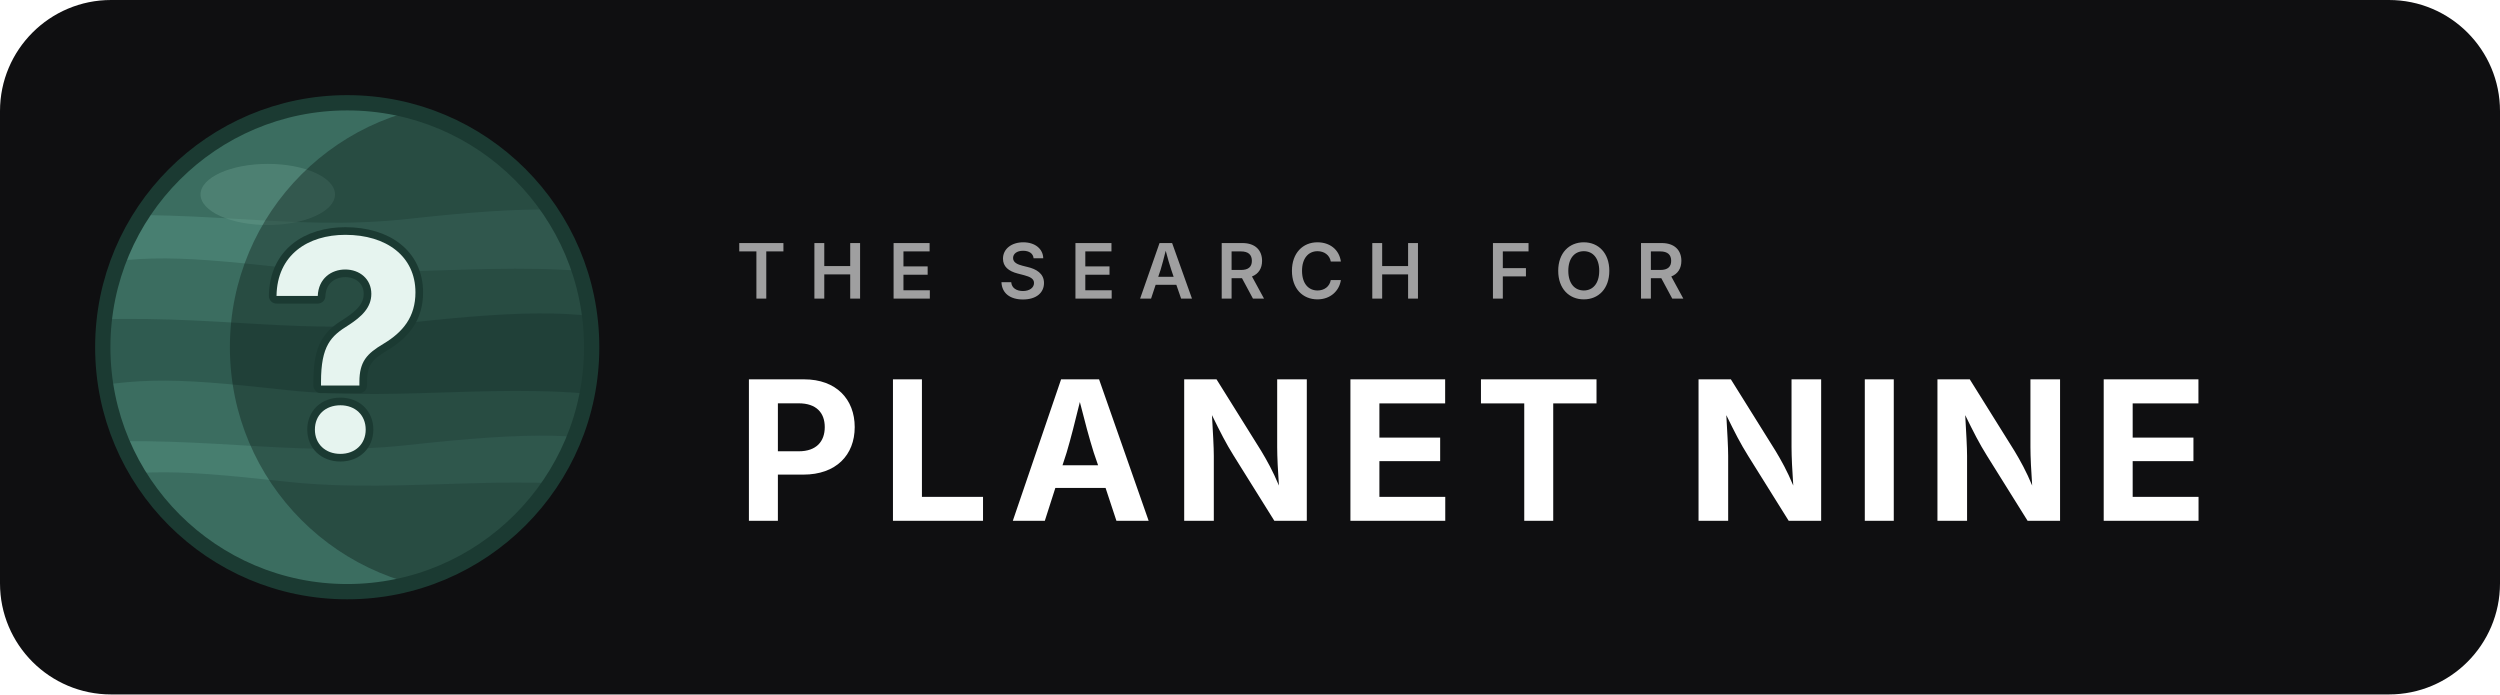
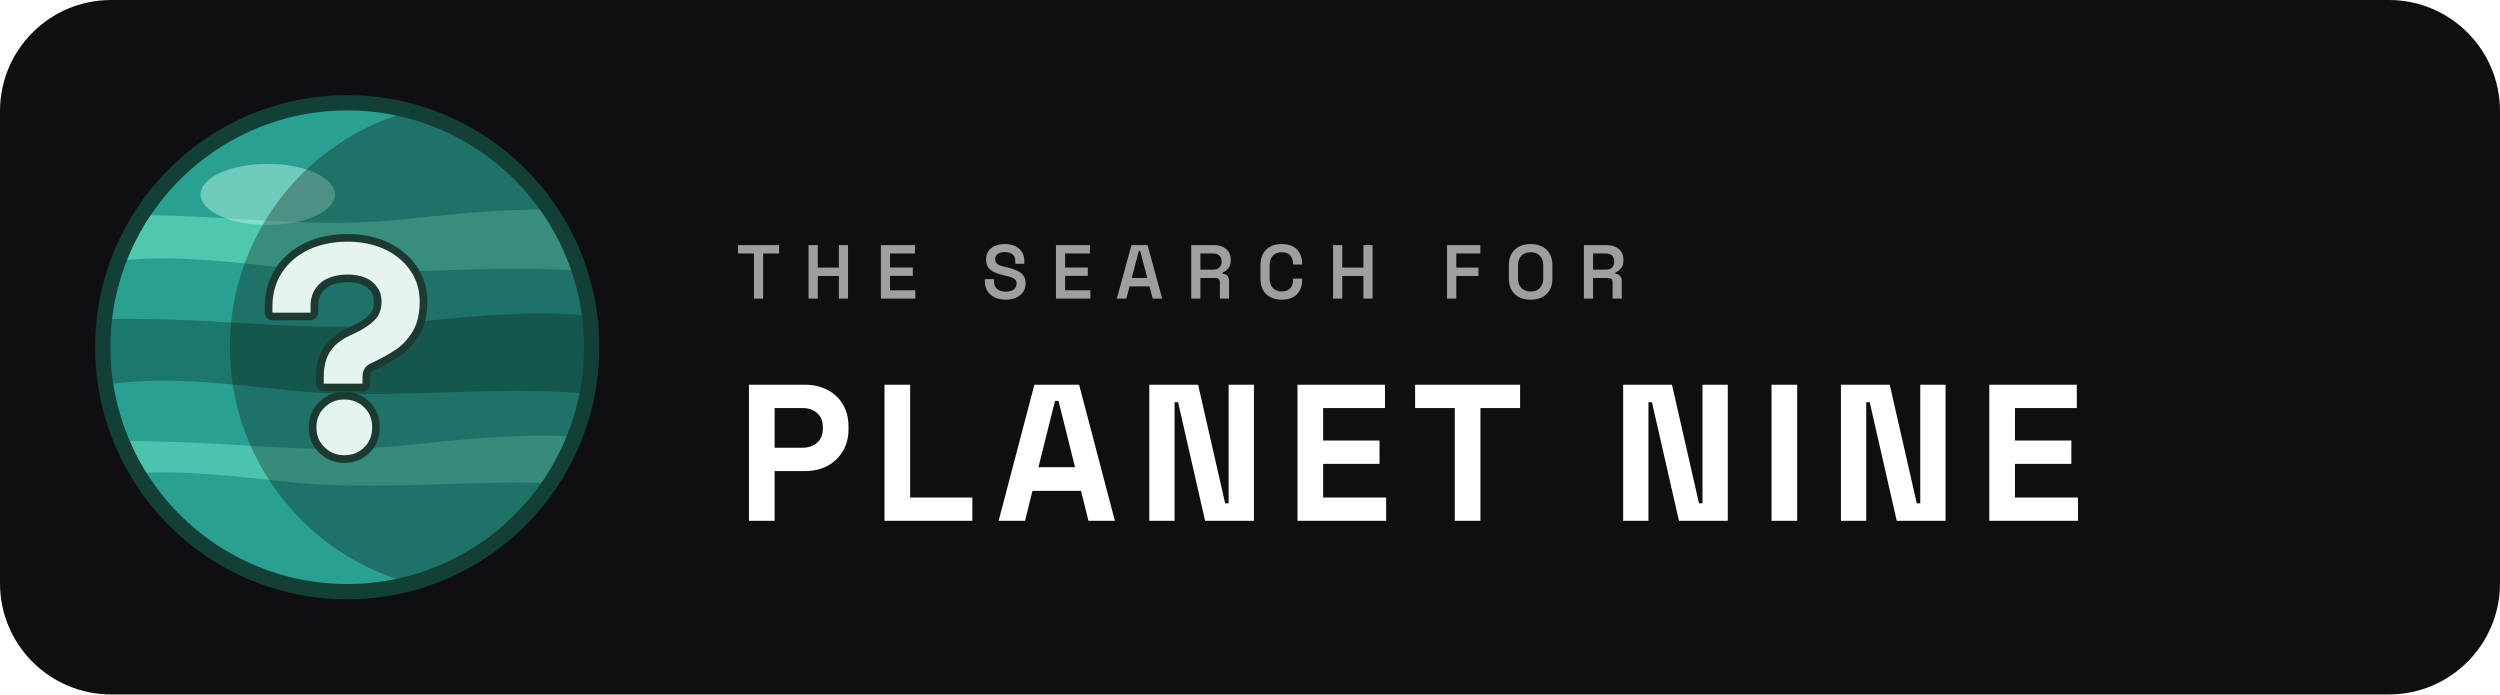
<svg xmlns="http://www.w3.org/2000/svg" viewBox="0 0 360 100" width="720" height="200" role="img" aria-label="The search for Planet Nine" style="color:#ffffff">
  <rect width="360" height="100" rx="16" fill="#0f0f11" />
  <defs>
    <clipPath id="aa-c">
      <circle cx="50" cy="50" r="40" />
    </clipPath>
  </defs>
  <g transform="translate(50 50) scale(0.88) translate(-50 -50)">
    <g clip-path="url(#aa-c)">
-       <circle cx="50" cy="50" r="40" fill="#3b6d60" />
-       <path d="M0,29 C25,26.8 40,31.2 60,29 S90,26.8 100,30.1 L100,39.2 C80,34.8 60,39.2 40,37 S15,34.8 0,38.1 Z" fill="#487f71" opacity="1" />
-       <path d="M0,46 C25,43.8 40,48.2 60,46 S90,43.8 100,47.1 L100,59.2 C80,54.8 60,59.2 40,57 S15,54.8 0,58.1 Z" fill="#2f5b50" opacity="1" />
-       <path d="M0,66 C25,63.8 40,68.2 60,66 S90,63.8 100,67.1 L100,74.2 C80,69.8 60,74.2 40,72 S15,69.8 0,73.1 Z" fill="#487f71" opacity="0.9" />
-       <ellipse cx="37" cy="25" rx="11" ry="5" fill="#6a9d8d" opacity="0.4" />
-       <circle cx="70.8" cy="50" r="40" fill="#06100e" opacity="0.36" />
+       <circle cx="50" cy="50" r="40" fill="#2aa092" />
+       <path d="M0,29 C25,26.8 40,31.2 60,29 S90,26.8 100,30.1 L100,39.2 C80,34.8 60,39.2 40,37 S15,34.8 0,38.1 Z" fill="#50c8b0" opacity="1" />
+       <path d="M0,46 C25,43.8 40,48.2 60,46 S90,43.8 100,47.1 L100,59.2 C80,54.8 60,59.2 40,57 S15,54.8 0,58.1 Z" fill="#1c786b" opacity="1" />
+       <path d="M0,66 C25,63.8 40,68.2 60,66 S90,63.8 100,67.1 L100,74.2 C80,69.8 60,74.2 40,72 S15,69.8 0,73.1 Z" fill="#50c8b0" opacity="0.9" />
+       <ellipse cx="37" cy="25" rx="11" ry="5" fill="#b4f5e3" opacity="0.5" />
+       <circle cx="70.8" cy="50" r="40" fill="#06100e" opacity="0.32" />
    </g>
-     <circle cx="50" cy="50" r="40" fill="none" stroke="#1b3a32" stroke-width="2.5" />
-     <text x="50" y="67" text-anchor="middle" font-family="ui-sans-serif, -apple-system, 'SF Pro Text', 'Segoe UI', Inter, system-ui, sans-serif" font-size="48" font-weight="700" fill="#e6f4ef" stroke="#1b3a32" stroke-width="2.5" stroke-linejoin="round" paint-order="stroke">?</text>
+     <circle cx="50" cy="50" r="40" fill="none" stroke="#123f36" stroke-width="2.5" />
+     <path d="M-0.08 -0.23V-0.254Q-0.08 -0.305 -0.059 -0.338Q-0.039 -0.371 0.007 -0.393L0.024 -0.401Q0.069 -0.422 0.093 -0.446Q0.117 -0.47 0.117 -0.51Q0.117 -0.539 0.102 -0.559Q0.088 -0.58 0.062 -0.591Q0.036 -0.602 0.001 -0.602Q-0.035 -0.602 -0.064 -0.59Q-0.092 -0.578 -0.108 -0.554Q-0.125 -0.53 -0.125 -0.494V-0.472H-0.255V-0.492Q-0.255 -0.561 -0.221 -0.611Q-0.187 -0.661 -0.129 -0.688Q-0.071 -0.714 0.001 -0.714Q0.072 -0.714 0.128 -0.688Q0.183 -0.662 0.215 -0.616Q0.247 -0.57 0.247 -0.51Q0.247 -0.45 0.225 -0.411Q0.203 -0.373 0.17 -0.349Q0.136 -0.326 0.101 -0.309L0.084 -0.301Q0.066 -0.293 0.059 -0.281Q0.052 -0.27 0.052 -0.248V-0.23ZM-0.01 0.014Q-0.05 0.014 -0.077 -0.013Q-0.105 -0.039 -0.105 -0.081Q-0.105 -0.123 -0.077 -0.149Q-0.05 -0.176 -0.01 -0.176Q0.031 -0.176 0.058 -0.149Q0.085 -0.123 0.085 -0.081Q0.085 -0.039 0.058 -0.013Q0.031 0.014 -0.01 0.014Z" transform="translate(50 67) scale(48)" fill="#e6f4ef" stroke="#1b3a32" stroke-width="0.052" stroke-linejoin="round" paint-order="stroke" />
  </g>
-   <text x="106" y="43" font-family="ui-sans-serif, -apple-system, 'SF Pro Text', 'Segoe UI', Inter, system-ui, sans-serif" font-size="11" font-weight="600" letter-spacing="3.2" fill="currentColor" opacity="0.6">THE SEARCH FOR</text>
-   <text x="106" y="75" font-family="ui-sans-serif, -apple-system, 'SF Pro Text', 'Segoe UI', Inter, system-ui, sans-serif" font-size="28" font-weight="700" letter-spacing="2.6" fill="currentColor">PLANET NINE</text>
+   <path d="M0.234 0V-0.591H0.025V-0.7H0.563V-0.591H0.354V0ZM0.948 0V-0.7H1.069V-0.406H1.345V-0.7H1.465V0H1.345V-0.296H1.069V0ZM1.895 0V-0.7H2.341V-0.591H2.015V-0.407H2.313V-0.298H2.015V-0.109H2.346V0ZM3.529 0.014Q3.449 0.014 3.387 -0.015Q3.326 -0.043 3.291 -0.097Q3.256 -0.151 3.256 -0.229V-0.255H3.375V-0.229Q3.375 -0.16 3.417 -0.126Q3.458 -0.091 3.529 -0.091Q3.6 -0.091 3.636 -0.121Q3.672 -0.15 3.672 -0.196Q3.672 -0.227 3.655 -0.246Q3.637 -0.266 3.605 -0.278Q3.573 -0.29 3.527 -0.3L3.497 -0.307Q3.428 -0.323 3.377 -0.347Q3.327 -0.372 3.3 -0.411Q3.272 -0.45 3.272 -0.513Q3.272 -0.576 3.303 -0.621Q3.333 -0.666 3.388 -0.69Q3.443 -0.714 3.517 -0.714Q3.591 -0.714 3.649 -0.689Q3.707 -0.663 3.74 -0.614Q3.773 -0.564 3.773 -0.489V-0.456H3.655V-0.489Q3.655 -0.532 3.638 -0.558Q3.621 -0.584 3.59 -0.596Q3.559 -0.609 3.517 -0.609Q3.454 -0.609 3.423 -0.584Q3.391 -0.56 3.391 -0.516Q3.391 -0.488 3.405 -0.468Q3.42 -0.449 3.448 -0.437Q3.477 -0.424 3.52 -0.415L3.55 -0.408Q3.622 -0.392 3.675 -0.368Q3.729 -0.344 3.76 -0.303Q3.79 -0.263 3.79 -0.199Q3.79 -0.136 3.758 -0.088Q3.726 -0.04 3.667 -0.013Q3.608 0.014 3.529 0.014ZM4.187 0V-0.7H4.632V-0.591H4.307V-0.407H4.604V-0.298H4.307V-0.109H4.638V0ZM4.984 0 5.176 -0.7H5.386L5.578 0H5.454L5.412 -0.16H5.15L5.108 0ZM5.179 -0.27H5.383L5.289 -0.625H5.272ZM5.958 0V-0.7H6.257Q6.322 -0.7 6.372 -0.677Q6.421 -0.654 6.448 -0.612Q6.475 -0.571 6.475 -0.513V-0.501Q6.475 -0.437 6.444 -0.398Q6.414 -0.359 6.369 -0.342V-0.325Q6.409 -0.323 6.431 -0.298Q6.453 -0.273 6.453 -0.231V0H6.333V-0.214Q6.333 -0.239 6.32 -0.254Q6.306 -0.27 6.276 -0.27H6.078V0ZM6.078 -0.379H6.244Q6.296 -0.379 6.326 -0.406Q6.355 -0.434 6.355 -0.48V-0.489Q6.355 -0.536 6.326 -0.563Q6.298 -0.591 6.244 -0.591H6.078ZM7.144 0.014Q7.015 0.014 6.939 -0.059Q6.864 -0.131 6.864 -0.267V-0.433Q6.864 -0.569 6.939 -0.641Q7.015 -0.714 7.144 -0.714Q7.271 -0.714 7.341 -0.644Q7.41 -0.574 7.41 -0.452V-0.446H7.292V-0.455Q7.292 -0.521 7.255 -0.564Q7.219 -0.607 7.144 -0.607Q7.069 -0.607 7.026 -0.561Q6.984 -0.515 6.984 -0.435V-0.265Q6.984 -0.186 7.026 -0.14Q7.069 -0.093 7.144 -0.093Q7.219 -0.093 7.255 -0.137Q7.292 -0.179 7.292 -0.245V-0.262H7.41V-0.248Q7.41 -0.126 7.341 -0.056Q7.271 0.014 7.144 0.014ZM7.815 0V-0.7H7.935V-0.406H8.212V-0.7H8.332V0H8.212V-0.296H7.935V0ZM9.307 0V-0.7H9.743V-0.591H9.428V-0.406H9.718V-0.296H9.428V0ZM10.401 0.014Q10.271 0.014 10.194 -0.059Q10.116 -0.131 10.116 -0.267V-0.433Q10.116 -0.569 10.194 -0.641Q10.271 -0.714 10.401 -0.714Q10.531 -0.714 10.609 -0.641Q10.686 -0.569 10.686 -0.433V-0.267Q10.686 -0.131 10.609 -0.059Q10.531 0.014 10.401 0.014ZM10.401 -0.093Q10.479 -0.093 10.522 -0.139Q10.566 -0.185 10.566 -0.263V-0.437Q10.566 -0.515 10.522 -0.561Q10.479 -0.607 10.401 -0.607Q10.324 -0.607 10.28 -0.561Q10.236 -0.515 10.236 -0.437V-0.263Q10.236 -0.185 10.28 -0.139Q10.324 -0.093 10.401 -0.093ZM11.098 0V-0.7H11.397Q11.463 -0.7 11.512 -0.677Q11.561 -0.654 11.588 -0.612Q11.616 -0.571 11.616 -0.513V-0.501Q11.616 -0.437 11.585 -0.398Q11.554 -0.359 11.51 -0.342V-0.325Q11.549 -0.323 11.571 -0.298Q11.594 -0.273 11.594 -0.231V0H11.474V-0.214Q11.474 -0.239 11.46 -0.254Q11.447 -0.27 11.417 -0.27H11.218V0ZM11.218 -0.379H11.384Q11.437 -0.379 11.466 -0.406Q11.495 -0.434 11.495 -0.48V-0.489Q11.495 -0.536 11.467 -0.563Q11.438 -0.591 11.384 -0.591H11.218Z" transform="translate(106 43) scale(11)" fill="currentColor" opacity="0.6" />
+   <path d="M0.066 0V-0.7H0.354Q0.42 -0.7 0.47 -0.673Q0.521 -0.647 0.549 -0.599Q0.578 -0.551 0.578 -0.485V-0.471Q0.578 -0.406 0.548 -0.357Q0.519 -0.309 0.469 -0.282Q0.418 -0.256 0.354 -0.256H0.198V0ZM0.198 -0.376H0.341Q0.388 -0.376 0.417 -0.402Q0.446 -0.428 0.446 -0.473V-0.483Q0.446 -0.528 0.417 -0.554Q0.388 -0.58 0.341 -0.58H0.198ZM0.763 0V-0.7H0.895V-0.12H1.215V0ZM1.35 0 1.534 -0.7H1.764L1.948 0H1.812L1.774 -0.154H1.524L1.486 0ZM1.555 -0.276H1.743L1.658 -0.617H1.64ZM2.125 0V-0.7H2.376L2.515 -0.09H2.533V-0.7H2.663V0H2.412L2.273 -0.61H2.255V0ZM2.887 0V-0.7H3.337V-0.58H3.019V-0.413H3.309V-0.293H3.019V-0.12H3.343V0ZM3.696 0V-0.58H3.492V-0.7H4.032V-0.58H3.828V0ZM4.562 0V-0.7H4.813L4.952 -0.09H4.97V-0.7H5.1V0H4.849L4.71 -0.61H4.692V0ZM5.325 0V-0.7H5.457V0ZM5.682 0V-0.7H5.933L6.072 -0.09H6.09V-0.7H6.22V0H5.969L5.83 -0.61H5.812V0ZM6.445 0V-0.7H6.895V-0.58H6.577V-0.413H6.867V-0.293H6.577V-0.12H6.901V0Z" transform="translate(106 75) scale(28)" fill="currentColor" />
</svg>
